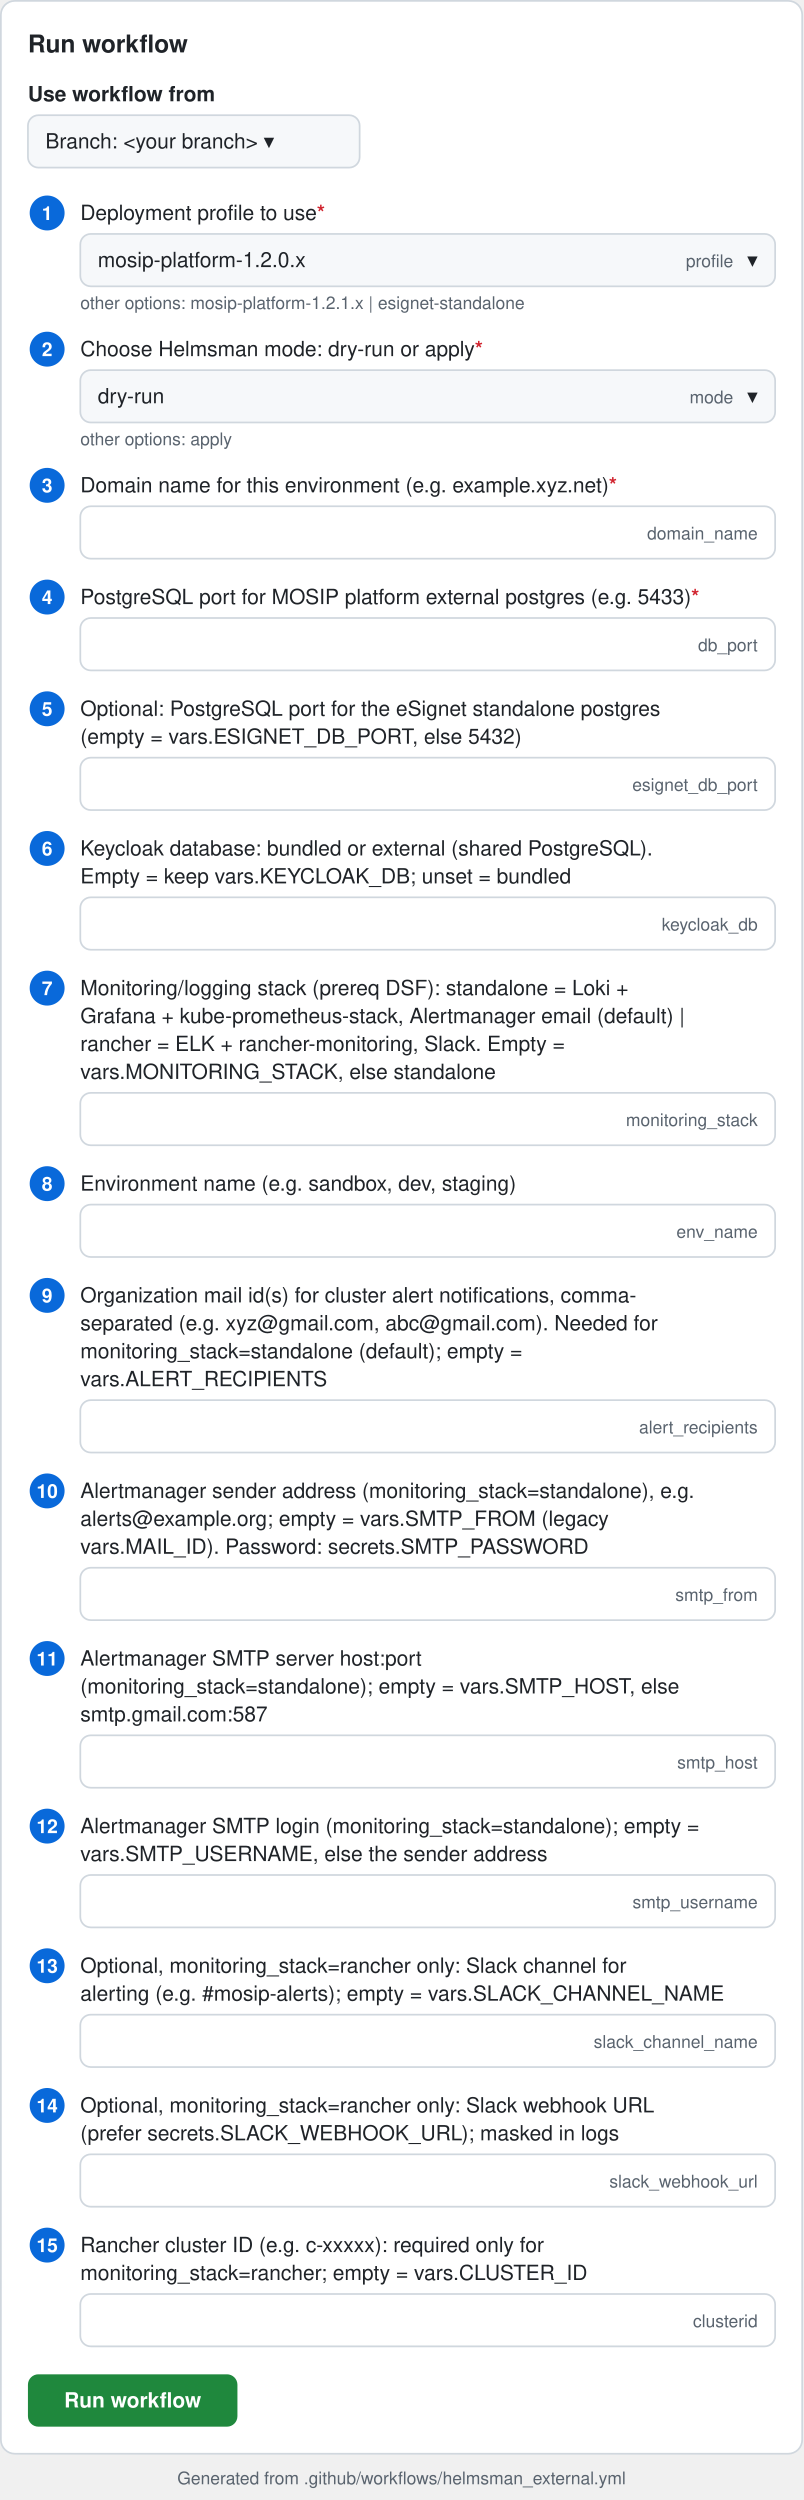
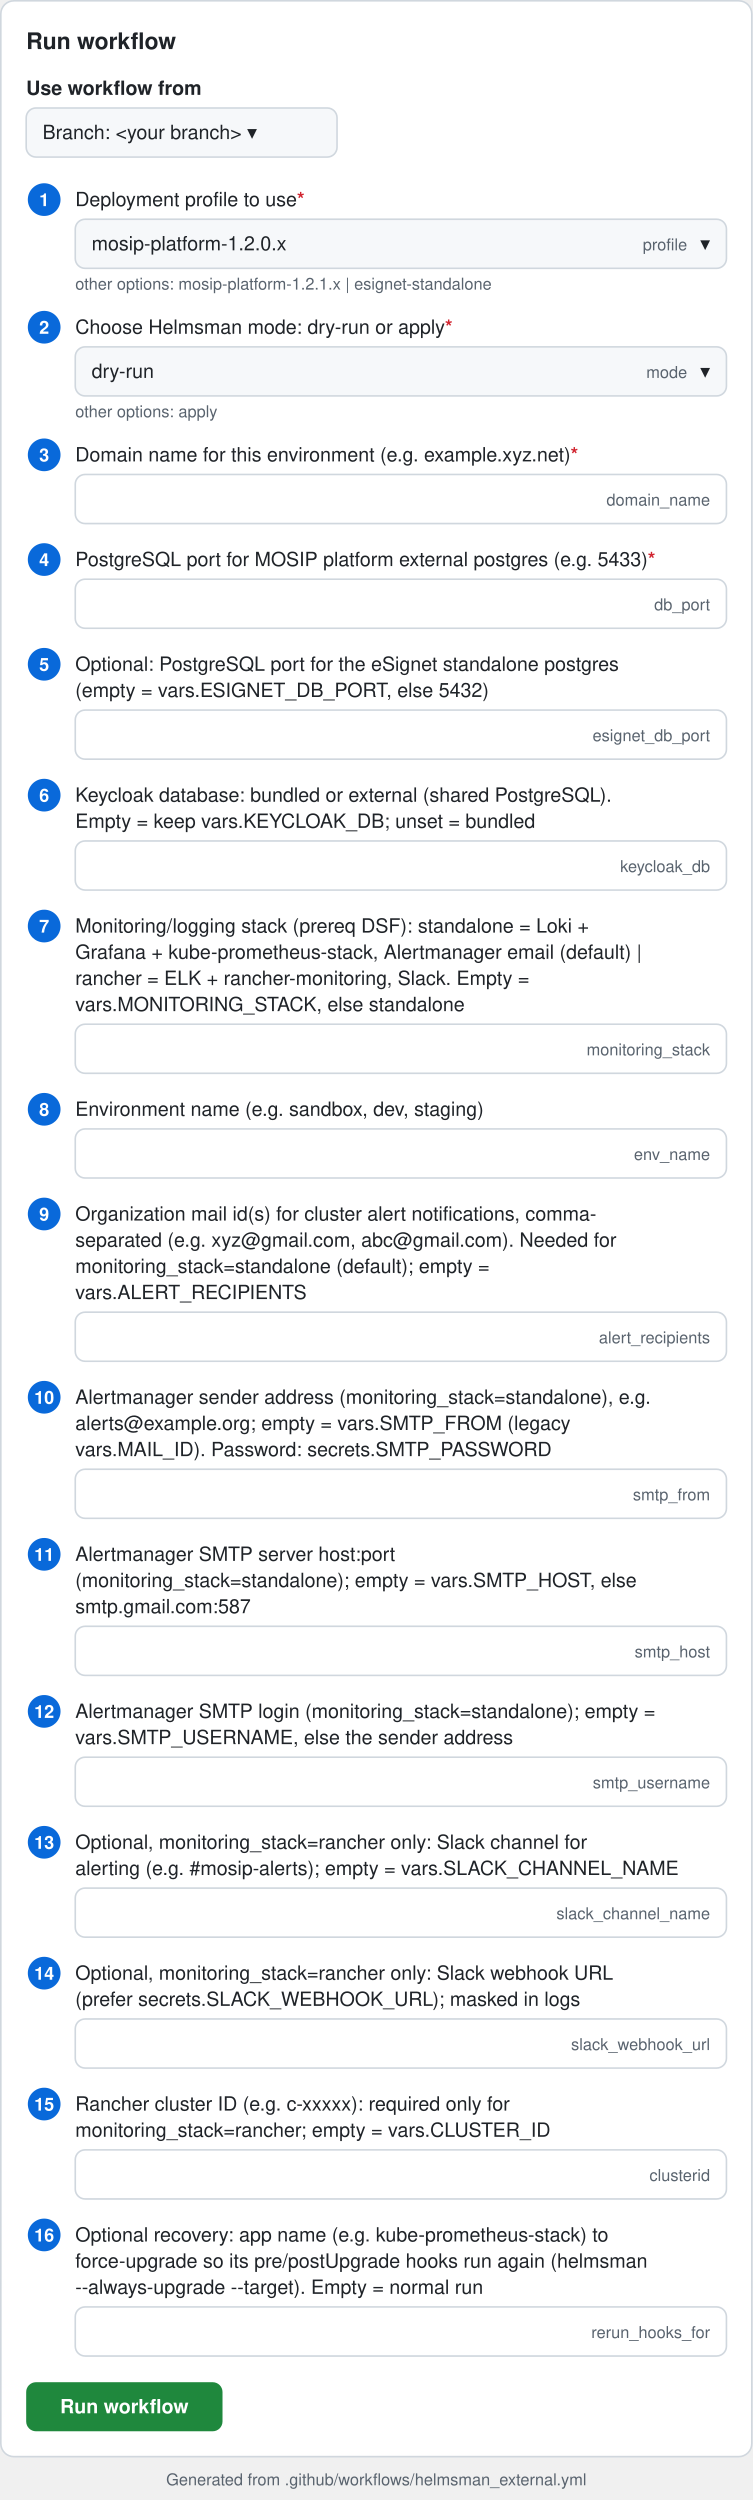
- <svg xmlns="http://www.w3.org/2000/svg" width="460" height="1432" viewBox="0 0 460 1432" font-family="-apple-system, BlinkMacSystemFont, 'Segoe UI', Helvetica, Arial, sans-serif" role="img" aria-label="Deploy External services of mosip using Helmsman — Run workflow form">
-   <rect x="0.5" y="0.5" width="459" height="1405" rx="8" fill="#ffffff" stroke="#d0d7de" />
+ <svg xmlns="http://www.w3.org/2000/svg" width="460" height="1528" viewBox="0 0 460 1528" font-family="-apple-system, BlinkMacSystemFont, 'Segoe UI', Helvetica, Arial, sans-serif" role="img" aria-label="Deploy External services of mosip using Helmsman — Run workflow form">
+   <rect x="0.5" y="0.5" width="459" height="1501" rx="8" fill="#ffffff" stroke="#d0d7de" />
  <text x="16" y="30" font-size="14" font-weight="600" fill="#1f2328" text-anchor="start">Run workflow</text>
  <text x="16" y="58" font-size="12" font-weight="600" fill="#1f2328" text-anchor="start">Use workflow from</text>
  <rect x="16" y="66" width="190" height="30" rx="6" fill="#f6f8fa" stroke="#d0d7de" />
  <text x="26" y="85" font-size="12" font-weight="normal" fill="#1f2328" text-anchor="start">Branch: &lt;your branch&gt; ▾</text>
  <circle cx="27" cy="122" r="10" fill="#0969da" />
  <text x="27" y="126" font-size="11" font-weight="600" fill="#ffffff" text-anchor="middle">1</text>
  <text x="46" y="126" font-size="12" font-weight="normal" fill="#1f2328" text-anchor="start">Deployment profile to use<tspan fill="#d1242f" font-weight="600"> *</tspan>
  </text>
  <rect x="46" y="134" width="398" height="30" rx="6" fill="#f6f8fa" stroke="#d0d7de" />
  <text x="56" y="153" font-size="12" font-weight="normal" fill="#1f2328" text-anchor="start">mosip-platform-1.2.0.x</text>
  <text x="434" y="153" font-size="12" font-weight="normal" fill="#1f2328" text-anchor="end">▾</text>
  <text x="420" y="153" font-size="10" font-weight="normal" fill="#59636e" text-anchor="end">profile</text>
  <text x="46" y="177" font-size="10" font-weight="normal" fill="#59636e" text-anchor="start">other options: mosip-platform-1.2.1.x | esignet-standalone</text>
  <circle cx="27" cy="200" r="10" fill="#0969da" />
  <text x="27" y="204" font-size="11" font-weight="600" fill="#ffffff" text-anchor="middle">2</text>
  <text x="46" y="204" font-size="12" font-weight="normal" fill="#1f2328" text-anchor="start">Choose Helmsman mode: dry-run or apply<tspan fill="#d1242f" font-weight="600"> *</tspan>
  </text>
  <rect x="46" y="212" width="398" height="30" rx="6" fill="#f6f8fa" stroke="#d0d7de" />
  <text x="56" y="231" font-size="12" font-weight="normal" fill="#1f2328" text-anchor="start">dry-run</text>
  <text x="434" y="231" font-size="12" font-weight="normal" fill="#1f2328" text-anchor="end">▾</text>
  <text x="420" y="231" font-size="10" font-weight="normal" fill="#59636e" text-anchor="end">mode</text>
  <text x="46" y="255" font-size="10" font-weight="normal" fill="#59636e" text-anchor="start">other options: apply</text>
  <circle cx="27" cy="278" r="10" fill="#0969da" />
  <text x="27" y="282" font-size="11" font-weight="600" fill="#ffffff" text-anchor="middle">3</text>
  <text x="46" y="282" font-size="12" font-weight="normal" fill="#1f2328" text-anchor="start">Domain name for this environment (e.g. example.xyz.net)<tspan fill="#d1242f" font-weight="600"> *</tspan>
  </text>
  <rect x="46" y="290" width="398" height="30" rx="6" fill="#ffffff" stroke="#d0d7de" />
  <text x="434" y="309" font-size="10" font-weight="normal" fill="#59636e" text-anchor="end">domain_name</text>
  <circle cx="27" cy="342" r="10" fill="#0969da" />
  <text x="27" y="346" font-size="11" font-weight="600" fill="#ffffff" text-anchor="middle">4</text>
  <text x="46" y="346" font-size="12" font-weight="normal" fill="#1f2328" text-anchor="start">PostgreSQL port for MOSIP platform external postgres (e.g. 5433)<tspan fill="#d1242f" font-weight="600"> *</tspan>
  </text>
  <rect x="46" y="354" width="398" height="30" rx="6" fill="#ffffff" stroke="#d0d7de" />
  <text x="434" y="373" font-size="10" font-weight="normal" fill="#59636e" text-anchor="end">db_port</text>
  <circle cx="27" cy="406" r="10" fill="#0969da" />
  <text x="27" y="410" font-size="11" font-weight="600" fill="#ffffff" text-anchor="middle">5</text>
  <text x="46" y="410" font-size="12" font-weight="normal" fill="#1f2328" text-anchor="start">Optional: PostgreSQL port for the eSignet standalone postgres</text>
  <text x="46" y="426" font-size="12" font-weight="normal" fill="#1f2328" text-anchor="start">(empty = vars.ESIGNET_DB_PORT, else 5432)</text>
  <rect x="46" y="434" width="398" height="30" rx="6" fill="#ffffff" stroke="#d0d7de" />
  <text x="434" y="453" font-size="10" font-weight="normal" fill="#59636e" text-anchor="end">esignet_db_port</text>
  <circle cx="27" cy="486" r="10" fill="#0969da" />
  <text x="27" y="490" font-size="11" font-weight="600" fill="#ffffff" text-anchor="middle">6</text>
  <text x="46" y="490" font-size="12" font-weight="normal" fill="#1f2328" text-anchor="start">Keycloak database: bundled or external (shared PostgreSQL).</text>
  <text x="46" y="506" font-size="12" font-weight="normal" fill="#1f2328" text-anchor="start">Empty = keep vars.KEYCLOAK_DB; unset = bundled</text>
  <rect x="46" y="514" width="398" height="30" rx="6" fill="#ffffff" stroke="#d0d7de" />
  <text x="434" y="533" font-size="10" font-weight="normal" fill="#59636e" text-anchor="end">keycloak_db</text>
  <circle cx="27" cy="566" r="10" fill="#0969da" />
  <text x="27" y="570" font-size="11" font-weight="600" fill="#ffffff" text-anchor="middle">7</text>
  <text x="46" y="570" font-size="12" font-weight="normal" fill="#1f2328" text-anchor="start">Monitoring/logging stack (prereq DSF): standalone = Loki +</text>
  <text x="46" y="586" font-size="12" font-weight="normal" fill="#1f2328" text-anchor="start">Grafana + kube-prometheus-stack, Alertmanager email (default) |</text>
  <text x="46" y="602" font-size="12" font-weight="normal" fill="#1f2328" text-anchor="start">rancher = ELK + rancher-monitoring, Slack. Empty =</text>
  <text x="46" y="618" font-size="12" font-weight="normal" fill="#1f2328" text-anchor="start">vars.MONITORING_STACK, else standalone</text>
  <rect x="46" y="626" width="398" height="30" rx="6" fill="#ffffff" stroke="#d0d7de" />
  <text x="434" y="645" font-size="10" font-weight="normal" fill="#59636e" text-anchor="end">monitoring_stack</text>
  <circle cx="27" cy="678" r="10" fill="#0969da" />
  <text x="27" y="682" font-size="11" font-weight="600" fill="#ffffff" text-anchor="middle">8</text>
  <text x="46" y="682" font-size="12" font-weight="normal" fill="#1f2328" text-anchor="start">Environment name (e.g. sandbox, dev, staging)</text>
  <rect x="46" y="690" width="398" height="30" rx="6" fill="#ffffff" stroke="#d0d7de" />
  <text x="434" y="709" font-size="10" font-weight="normal" fill="#59636e" text-anchor="end">env_name</text>
  <circle cx="27" cy="742" r="10" fill="#0969da" />
  <text x="27" y="746" font-size="11" font-weight="600" fill="#ffffff" text-anchor="middle">9</text>
  <text x="46" y="746" font-size="12" font-weight="normal" fill="#1f2328" text-anchor="start">Organization mail id(s) for cluster alert notifications, comma-</text>
  <text x="46" y="762" font-size="12" font-weight="normal" fill="#1f2328" text-anchor="start">separated (e.g. xyz@gmail.com, abc@gmail.com). Needed for</text>
  <text x="46" y="778" font-size="12" font-weight="normal" fill="#1f2328" text-anchor="start">monitoring_stack=standalone (default); empty =</text>
  <text x="46" y="794" font-size="12" font-weight="normal" fill="#1f2328" text-anchor="start">vars.ALERT_RECIPIENTS</text>
  <rect x="46" y="802" width="398" height="30" rx="6" fill="#ffffff" stroke="#d0d7de" />
  <text x="434" y="821" font-size="10" font-weight="normal" fill="#59636e" text-anchor="end">alert_recipients</text>
  <circle cx="27" cy="854" r="10" fill="#0969da" />
  <text x="27" y="858" font-size="11" font-weight="600" fill="#ffffff" text-anchor="middle">10</text>
  <text x="46" y="858" font-size="12" font-weight="normal" fill="#1f2328" text-anchor="start">Alertmanager sender address (monitoring_stack=standalone), e.g.</text>
  <text x="46" y="874" font-size="12" font-weight="normal" fill="#1f2328" text-anchor="start">alerts@example.org; empty = vars.SMTP_FROM (legacy</text>
  <text x="46" y="890" font-size="12" font-weight="normal" fill="#1f2328" text-anchor="start">vars.MAIL_ID). Password: secrets.SMTP_PASSWORD</text>
  <rect x="46" y="898" width="398" height="30" rx="6" fill="#ffffff" stroke="#d0d7de" />
  <text x="434" y="917" font-size="10" font-weight="normal" fill="#59636e" text-anchor="end">smtp_from</text>
  <circle cx="27" cy="950" r="10" fill="#0969da" />
  <text x="27" y="954" font-size="11" font-weight="600" fill="#ffffff" text-anchor="middle">11</text>
  <text x="46" y="954" font-size="12" font-weight="normal" fill="#1f2328" text-anchor="start">Alertmanager SMTP server host:port</text>
  <text x="46" y="970" font-size="12" font-weight="normal" fill="#1f2328" text-anchor="start">(monitoring_stack=standalone); empty = vars.SMTP_HOST, else</text>
  <text x="46" y="986" font-size="12" font-weight="normal" fill="#1f2328" text-anchor="start">smtp.gmail.com:587</text>
  <rect x="46" y="994" width="398" height="30" rx="6" fill="#ffffff" stroke="#d0d7de" />
  <text x="434" y="1013" font-size="10" font-weight="normal" fill="#59636e" text-anchor="end">smtp_host</text>
  <circle cx="27" cy="1046" r="10" fill="#0969da" />
  <text x="27" y="1050" font-size="11" font-weight="600" fill="#ffffff" text-anchor="middle">12</text>
  <text x="46" y="1050" font-size="12" font-weight="normal" fill="#1f2328" text-anchor="start">Alertmanager SMTP login (monitoring_stack=standalone); empty =</text>
  <text x="46" y="1066" font-size="12" font-weight="normal" fill="#1f2328" text-anchor="start">vars.SMTP_USERNAME, else the sender address</text>
  <rect x="46" y="1074" width="398" height="30" rx="6" fill="#ffffff" stroke="#d0d7de" />
  <text x="434" y="1093" font-size="10" font-weight="normal" fill="#59636e" text-anchor="end">smtp_username</text>
  <circle cx="27" cy="1126" r="10" fill="#0969da" />
  <text x="27" y="1130" font-size="11" font-weight="600" fill="#ffffff" text-anchor="middle">13</text>
  <text x="46" y="1130" font-size="12" font-weight="normal" fill="#1f2328" text-anchor="start">Optional, monitoring_stack=rancher only: Slack channel for</text>
  <text x="46" y="1146" font-size="12" font-weight="normal" fill="#1f2328" text-anchor="start">alerting (e.g. #mosip-alerts); empty = vars.SLACK_CHANNEL_NAME</text>
  <rect x="46" y="1154" width="398" height="30" rx="6" fill="#ffffff" stroke="#d0d7de" />
  <text x="434" y="1173" font-size="10" font-weight="normal" fill="#59636e" text-anchor="end">slack_channel_name</text>
  <circle cx="27" cy="1206" r="10" fill="#0969da" />
  <text x="27" y="1210" font-size="11" font-weight="600" fill="#ffffff" text-anchor="middle">14</text>
  <text x="46" y="1210" font-size="12" font-weight="normal" fill="#1f2328" text-anchor="start">Optional, monitoring_stack=rancher only: Slack webhook URL</text>
  <text x="46" y="1226" font-size="12" font-weight="normal" fill="#1f2328" text-anchor="start">(prefer secrets.SLACK_WEBHOOK_URL); masked in logs</text>
  <rect x="46" y="1234" width="398" height="30" rx="6" fill="#ffffff" stroke="#d0d7de" />
  <text x="434" y="1253" font-size="10" font-weight="normal" fill="#59636e" text-anchor="end">slack_webhook_url</text>
  <circle cx="27" cy="1286" r="10" fill="#0969da" />
  <text x="27" y="1290" font-size="11" font-weight="600" fill="#ffffff" text-anchor="middle">15</text>
  <text x="46" y="1290" font-size="12" font-weight="normal" fill="#1f2328" text-anchor="start">Rancher cluster ID (e.g. c-xxxxx): required only for</text>
  <text x="46" y="1306" font-size="12" font-weight="normal" fill="#1f2328" text-anchor="start">monitoring_stack=rancher; empty = vars.CLUSTER_ID</text>
  <rect x="46" y="1314" width="398" height="30" rx="6" fill="#ffffff" stroke="#d0d7de" />
  <text x="434" y="1333" font-size="10" font-weight="normal" fill="#59636e" text-anchor="end">clusterid</text>
-   <rect x="16" y="1360" width="120" height="30" rx="6" fill="#1f883d" />
-   <text x="76" y="1379" font-size="12" font-weight="600" fill="#ffffff" text-anchor="middle">Run workflow</text>
-   <text x="230.0" y="1423" font-size="10" font-weight="normal" fill="#59636e" text-anchor="middle">Generated from .github/workflows/helmsman_external.yml</text>
+   <circle cx="27" cy="1366" r="10" fill="#0969da" />
+   <text x="27" y="1370" font-size="11" font-weight="600" fill="#ffffff" text-anchor="middle">16</text>
+   <text x="46" y="1370" font-size="12" font-weight="normal" fill="#1f2328" text-anchor="start">Optional recovery: app name (e.g. kube-prometheus-stack) to</text>
+   <text x="46" y="1386" font-size="12" font-weight="normal" fill="#1f2328" text-anchor="start">force-upgrade so its pre/postUpgrade hooks run again (helmsman</text>
+   <text x="46" y="1402" font-size="12" font-weight="normal" fill="#1f2328" text-anchor="start">--always-upgrade --target). Empty = normal run</text>
+   <rect x="46" y="1410" width="398" height="30" rx="6" fill="#ffffff" stroke="#d0d7de" />
+   <text x="434" y="1429" font-size="10" font-weight="normal" fill="#59636e" text-anchor="end">rerun_hooks_for</text>
+   <rect x="16" y="1456" width="120" height="30" rx="6" fill="#1f883d" />
+   <text x="76" y="1475" font-size="12" font-weight="600" fill="#ffffff" text-anchor="middle">Run workflow</text>
+   <text x="230.0" y="1519" font-size="10" font-weight="normal" fill="#59636e" text-anchor="middle">Generated from .github/workflows/helmsman_external.yml</text>
</svg>
